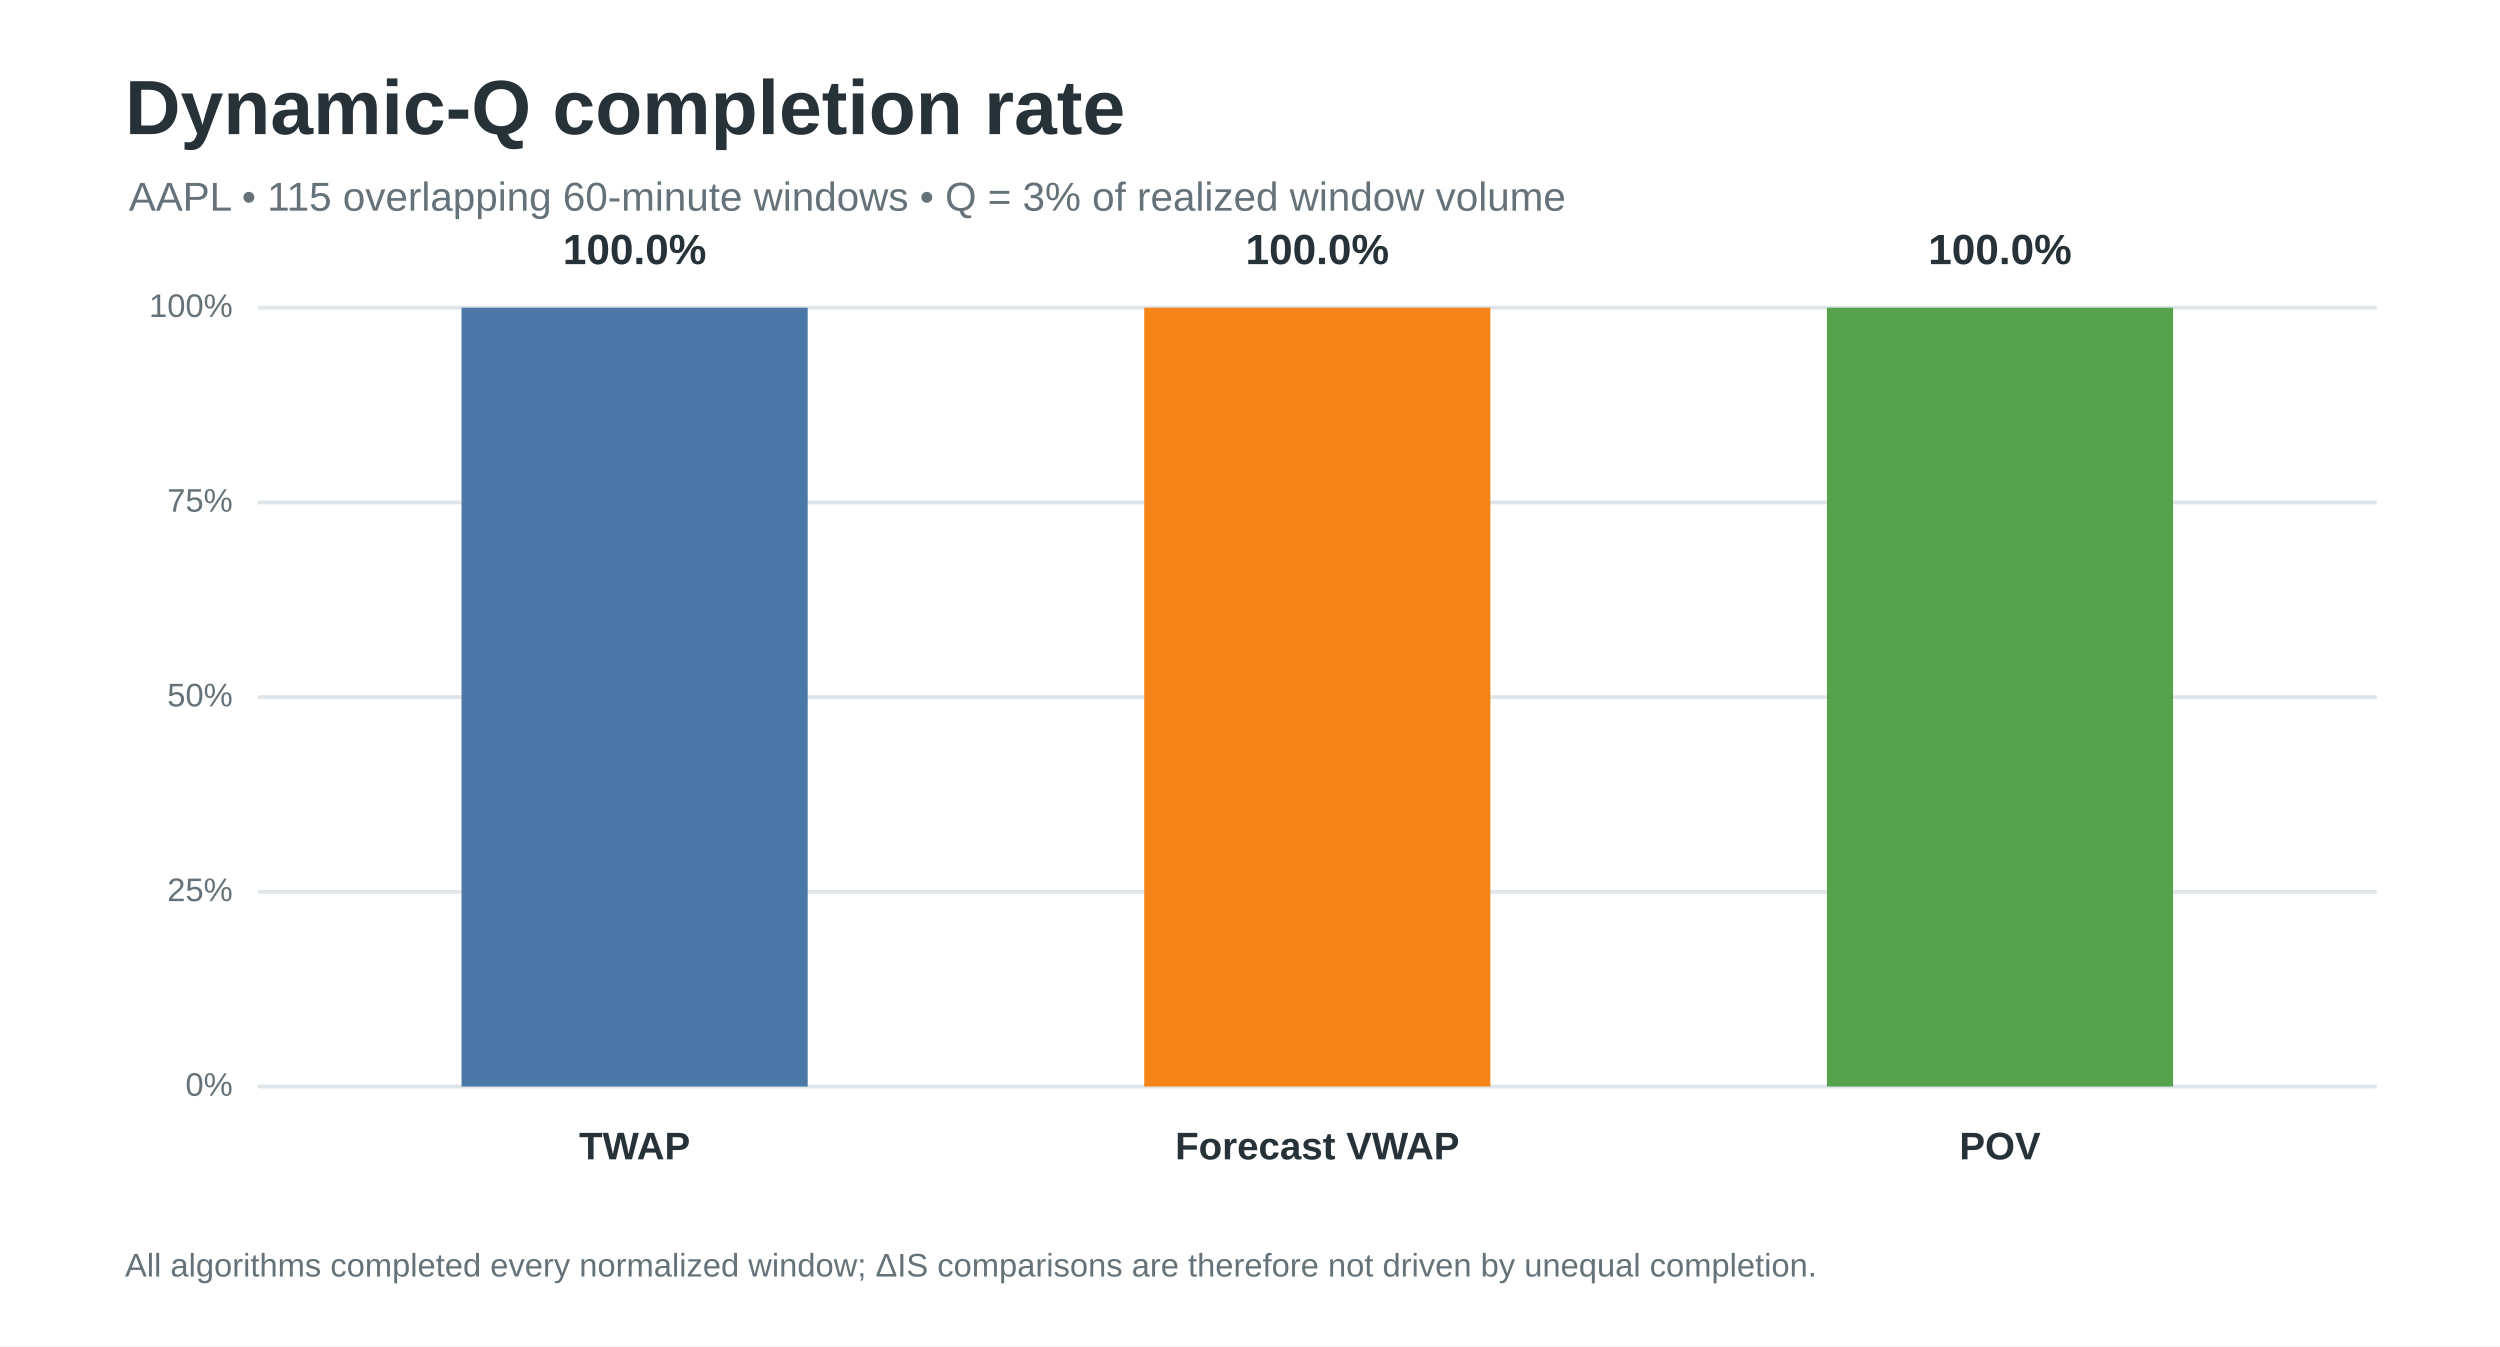
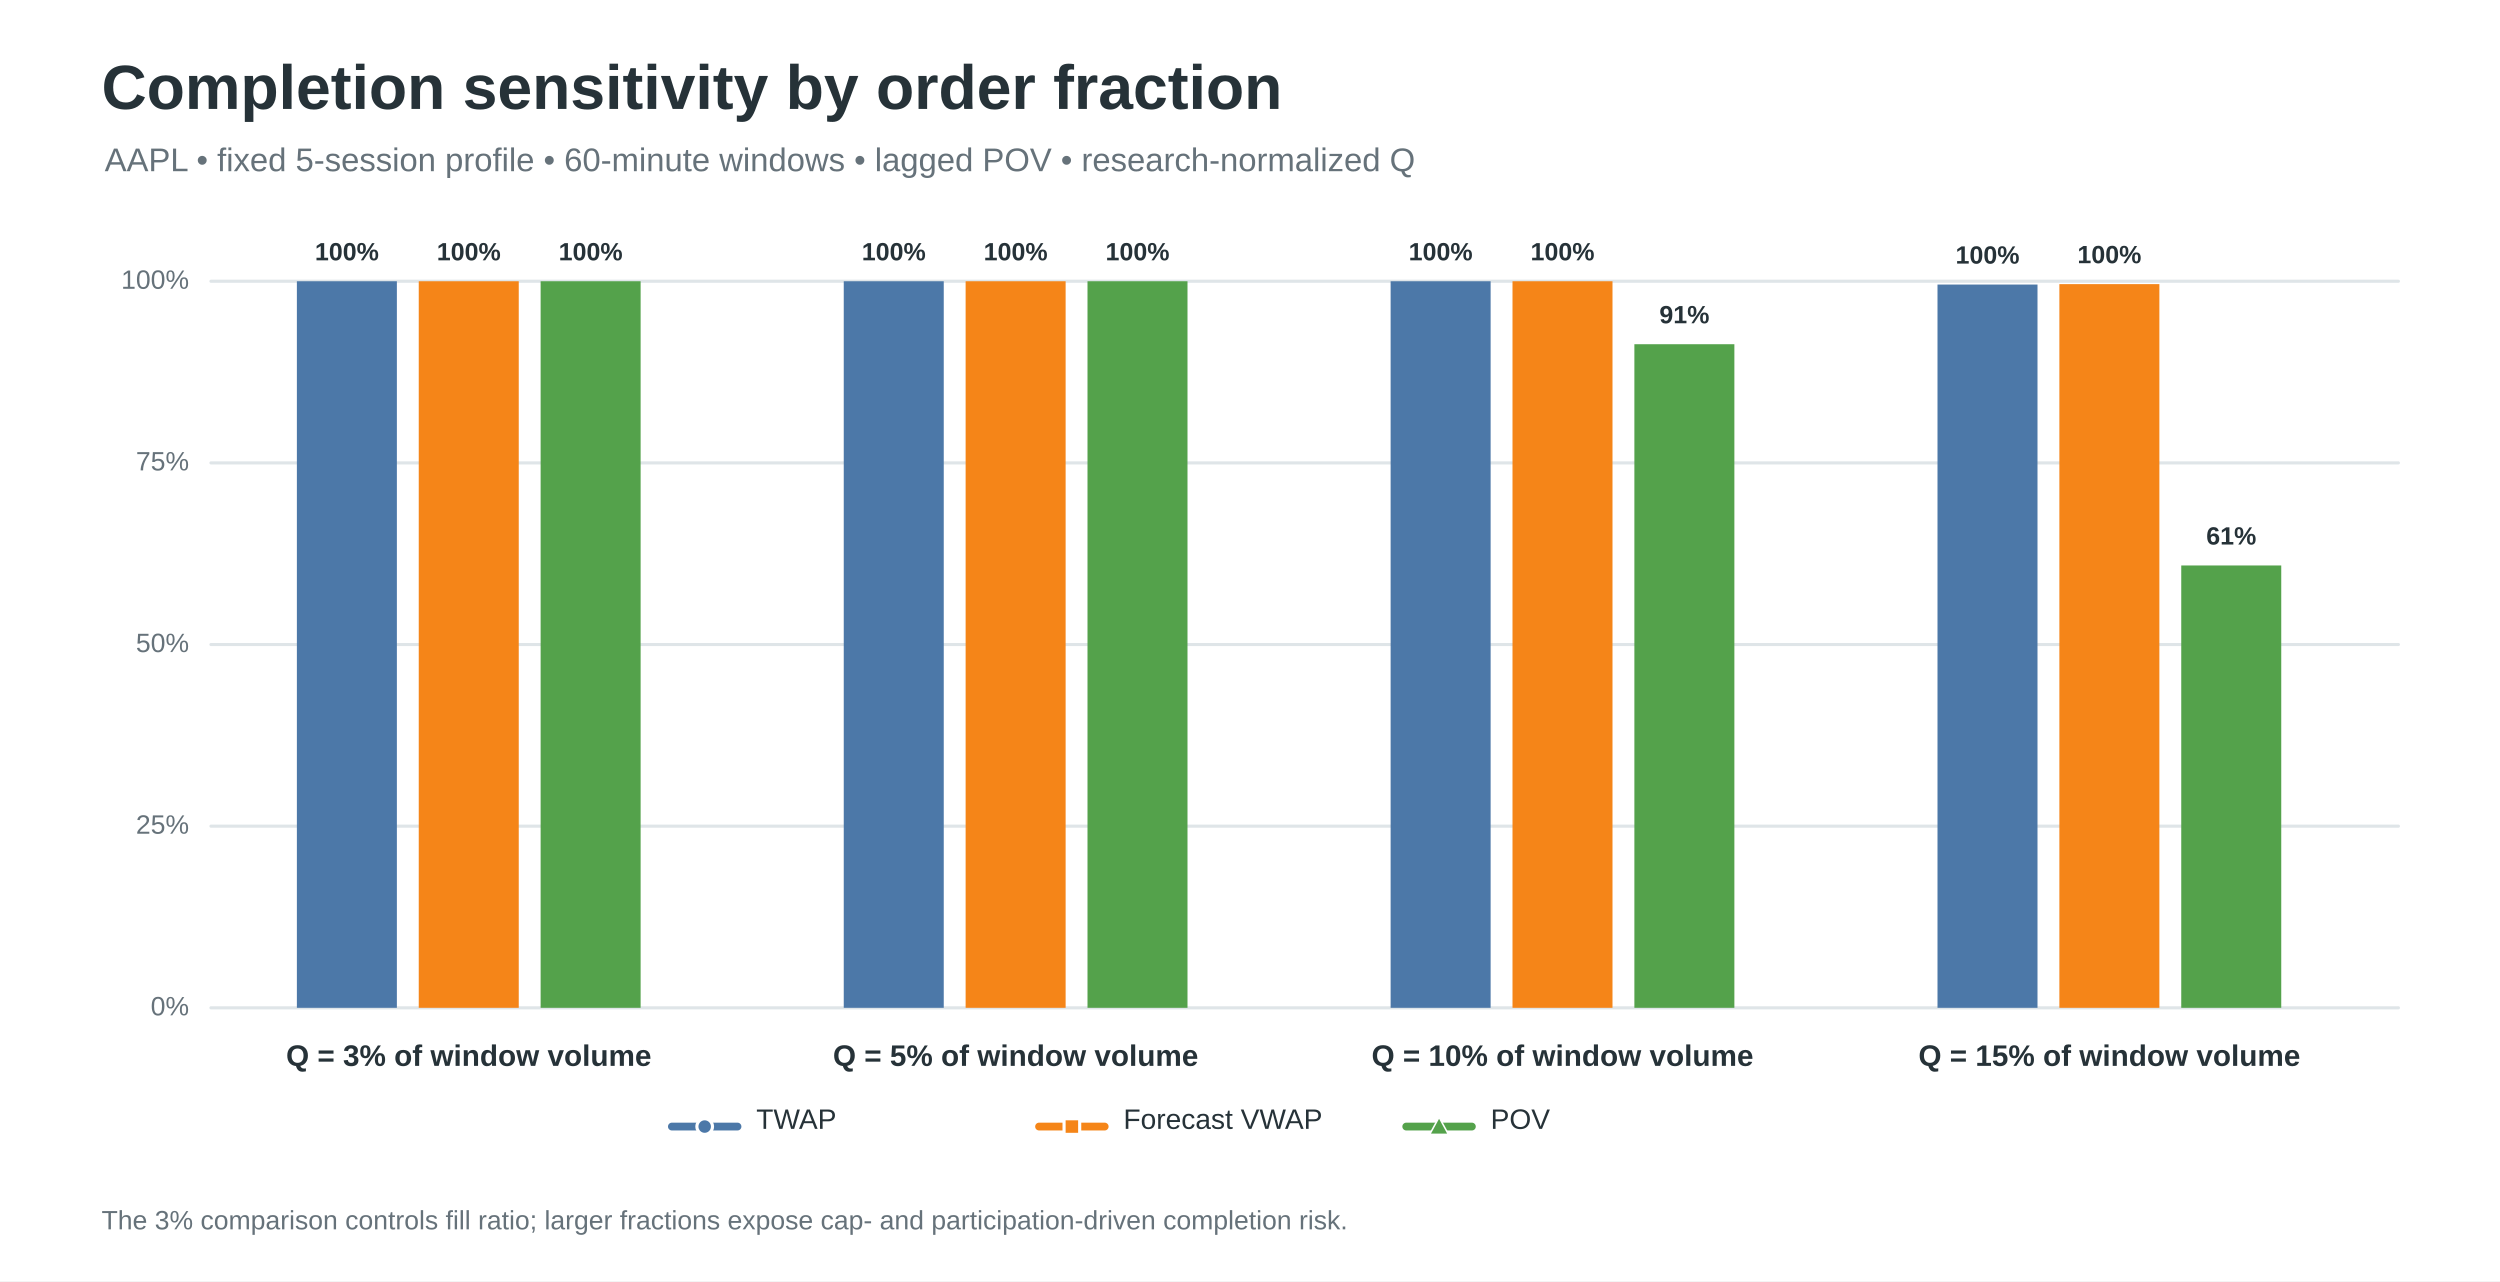
- <svg xmlns="http://www.w3.org/2000/svg" width="1300" height="700" viewBox="0 0 1300 700">
-   <rect width="1300" height="700" fill="#FFFFFF" />
-   <text x="65.00" y="42.00" fill="#263238" font-family="Arial, sans-serif" font-size="40" font-weight="700" text-anchor="start" dominant-baseline="hanging">Dynamic-Q completion rate</text>
-   <text x="67.00" y="95.00" fill="#66727A" font-family="Arial, sans-serif" font-size="21" font-weight="400" text-anchor="start" dominant-baseline="hanging">AAPL • 115 overlapping 60-minute windows • Q = 3% of realized window volume</text>
-   <line x1="135.00" y1="565.00" x2="1235.00" y2="565.00" stroke="#DFE5E8" stroke-width="2" stroke-linecap="round" />
-   <text x="121.00" y="565.00" fill="#66727A" font-family="Arial, sans-serif" font-size="17" font-weight="400" text-anchor="end" dominant-baseline="middle">0%</text>
-   <line x1="135.00" y1="463.75" x2="1235.00" y2="463.75" stroke="#DFE5E8" stroke-width="2" stroke-linecap="round" />
-   <text x="121.00" y="463.75" fill="#66727A" font-family="Arial, sans-serif" font-size="17" font-weight="400" text-anchor="end" dominant-baseline="middle">25%</text>
-   <line x1="135.00" y1="362.50" x2="1235.00" y2="362.50" stroke="#DFE5E8" stroke-width="2" stroke-linecap="round" />
-   <text x="121.00" y="362.50" fill="#66727A" font-family="Arial, sans-serif" font-size="17" font-weight="400" text-anchor="end" dominant-baseline="middle">50%</text>
-   <line x1="135.00" y1="261.25" x2="1235.00" y2="261.25" stroke="#DFE5E8" stroke-width="2" stroke-linecap="round" />
-   <text x="121.00" y="261.25" fill="#66727A" font-family="Arial, sans-serif" font-size="17" font-weight="400" text-anchor="end" dominant-baseline="middle">75%</text>
-   <line x1="135.00" y1="160.00" x2="1235.00" y2="160.00" stroke="#DFE5E8" stroke-width="2" stroke-linecap="round" />
-   <text x="121.00" y="160.00" fill="#66727A" font-family="Arial, sans-serif" font-size="17" font-weight="400" text-anchor="end" dominant-baseline="middle">100%</text>
-   <rect x="240.00" y="160.00" width="180.00" height="405.00" fill="#4C78A8" />
-   <text x="330.00" y="142.00" fill="#263238" font-family="Arial, sans-serif" font-size="22" font-weight="700" text-anchor="middle" dominant-baseline="text-after-edge">100.0%</text>
-   <text x="330.00" y="589.00" fill="#263238" font-family="Arial, sans-serif" font-size="20" font-weight="700" text-anchor="middle" dominant-baseline="hanging">TWAP</text>
-   <rect x="595.00" y="160.00" width="180.00" height="405.00" fill="#F58518" />
-   <text x="685.00" y="142.00" fill="#263238" font-family="Arial, sans-serif" font-size="22" font-weight="700" text-anchor="middle" dominant-baseline="text-after-edge">100.0%</text>
-   <text x="685.00" y="589.00" fill="#263238" font-family="Arial, sans-serif" font-size="20" font-weight="700" text-anchor="middle" dominant-baseline="hanging">Forecast VWAP</text>
-   <rect x="950.00" y="160.00" width="180.00" height="405.00" fill="#54A24B" />
-   <text x="1040.00" y="142.00" fill="#263238" font-family="Arial, sans-serif" font-size="22" font-weight="700" text-anchor="middle" dominant-baseline="text-after-edge">100.0%</text>
-   <text x="1040.00" y="589.00" fill="#263238" font-family="Arial, sans-serif" font-size="20" font-weight="700" text-anchor="middle" dominant-baseline="hanging">POV</text>
-   <text x="65.00" y="652.00" fill="#66727A" font-family="Arial, sans-serif" font-size="17" font-weight="400" text-anchor="start" dominant-baseline="hanging">All algorithms completed every normalized window; ΔIS comparisons are therefore not driven by unequal completion.</text>
+ <svg xmlns="http://www.w3.org/2000/svg" width="1600" height="820" viewBox="0 0 1600 820">
+   <rect width="1600" height="820" fill="#FFFFFF" />
+   <text x="65.00" y="42.00" fill="#263238" font-family="Arial, sans-serif" font-size="40" font-weight="700" text-anchor="start" dominant-baseline="hanging">Completion sensitivity by order fraction</text>
+   <text x="67.00" y="95.00" fill="#66727A" font-family="Arial, sans-serif" font-size="21" font-weight="400" text-anchor="start" dominant-baseline="hanging">AAPL • fixed 5-session profile • 60-minute windows • lagged POV • research-normalized Q</text>
+   <line x1="135.00" y1="645.00" x2="1535.00" y2="645.00" stroke="#DFE5E8" stroke-width="2" stroke-linecap="round" />
+   <text x="121.00" y="645.00" fill="#66727A" font-family="Arial, sans-serif" font-size="17" font-weight="400" text-anchor="end" dominant-baseline="middle">0%</text>
+   <line x1="135.00" y1="528.75" x2="1535.00" y2="528.75" stroke="#DFE5E8" stroke-width="2" stroke-linecap="round" />
+   <text x="121.00" y="528.75" fill="#66727A" font-family="Arial, sans-serif" font-size="17" font-weight="400" text-anchor="end" dominant-baseline="middle">25%</text>
+   <line x1="135.00" y1="412.50" x2="1535.00" y2="412.50" stroke="#DFE5E8" stroke-width="2" stroke-linecap="round" />
+   <text x="121.00" y="412.50" fill="#66727A" font-family="Arial, sans-serif" font-size="17" font-weight="400" text-anchor="end" dominant-baseline="middle">50%</text>
+   <line x1="135.00" y1="296.25" x2="1535.00" y2="296.25" stroke="#DFE5E8" stroke-width="2" stroke-linecap="round" />
+   <text x="121.00" y="296.25" fill="#66727A" font-family="Arial, sans-serif" font-size="17" font-weight="400" text-anchor="end" dominant-baseline="middle">75%</text>
+   <line x1="135.00" y1="180.00" x2="1535.00" y2="180.00" stroke="#DFE5E8" stroke-width="2" stroke-linecap="round" />
+   <text x="121.00" y="180.00" fill="#66727A" font-family="Arial, sans-serif" font-size="17" font-weight="400" text-anchor="end" dominant-baseline="middle">100%</text>
+   <rect x="190.00" y="180.00" width="64.00" height="465.00" fill="#4C78A8" />
+   <text x="222.00" y="170.00" fill="#263238" font-family="Arial, sans-serif" font-size="16" font-weight="700" text-anchor="middle" dominant-baseline="text-after-edge">100%</text>
+   <rect x="268.00" y="180.00" width="64.00" height="465.00" fill="#F58518" />
+   <text x="300.00" y="170.00" fill="#263238" font-family="Arial, sans-serif" font-size="16" font-weight="700" text-anchor="middle" dominant-baseline="text-after-edge">100%</text>
+   <rect x="346.00" y="180.00" width="64.00" height="465.00" fill="#54A24B" />
+   <text x="378.00" y="170.00" fill="#263238" font-family="Arial, sans-serif" font-size="16" font-weight="700" text-anchor="middle" dominant-baseline="text-after-edge">100%</text>
+   <text x="300.00" y="669.00" fill="#263238" font-family="Arial, sans-serif" font-size="19" font-weight="700" text-anchor="middle" dominant-baseline="hanging">Q = 3% of window volume</text>
+   <rect x="540.00" y="180.00" width="64.00" height="465.00" fill="#4C78A8" />
+   <text x="572.00" y="170.00" fill="#263238" font-family="Arial, sans-serif" font-size="16" font-weight="700" text-anchor="middle" dominant-baseline="text-after-edge">100%</text>
+   <rect x="618.00" y="180.00" width="64.00" height="465.00" fill="#F58518" />
+   <text x="650.00" y="170.00" fill="#263238" font-family="Arial, sans-serif" font-size="16" font-weight="700" text-anchor="middle" dominant-baseline="text-after-edge">100%</text>
+   <rect x="696.00" y="180.00" width="64.00" height="465.00" fill="#54A24B" />
+   <text x="728.00" y="170.00" fill="#263238" font-family="Arial, sans-serif" font-size="16" font-weight="700" text-anchor="middle" dominant-baseline="text-after-edge">100%</text>
+   <text x="650.00" y="669.00" fill="#263238" font-family="Arial, sans-serif" font-size="19" font-weight="700" text-anchor="middle" dominant-baseline="hanging">Q = 5% of window volume</text>
+   <rect x="890.00" y="180.00" width="64.00" height="465.00" fill="#4C78A8" />
+   <text x="922.00" y="170.00" fill="#263238" font-family="Arial, sans-serif" font-size="16" font-weight="700" text-anchor="middle" dominant-baseline="text-after-edge">100%</text>
+   <rect x="968.00" y="180.00" width="64.00" height="465.00" fill="#F58518" />
+   <text x="1000.00" y="170.00" fill="#263238" font-family="Arial, sans-serif" font-size="16" font-weight="700" text-anchor="middle" dominant-baseline="text-after-edge">100%</text>
+   <rect x="1046.00" y="220.30" width="64.00" height="424.70" fill="#54A24B" />
+   <text x="1078.00" y="210.30" fill="#263238" font-family="Arial, sans-serif" font-size="16" font-weight="700" text-anchor="middle" dominant-baseline="text-after-edge">91%</text>
+   <text x="1000.00" y="669.00" fill="#263238" font-family="Arial, sans-serif" font-size="19" font-weight="700" text-anchor="middle" dominant-baseline="hanging">Q = 10% of window volume</text>
+   <rect x="1240.00" y="182.11" width="64.00" height="462.89" fill="#4C78A8" />
+   <text x="1272.00" y="172.11" fill="#263238" font-family="Arial, sans-serif" font-size="16" font-weight="700" text-anchor="middle" dominant-baseline="text-after-edge">100%</text>
+   <rect x="1318.00" y="181.84" width="64.00" height="463.16" fill="#F58518" />
+   <text x="1350.00" y="171.84" fill="#263238" font-family="Arial, sans-serif" font-size="16" font-weight="700" text-anchor="middle" dominant-baseline="text-after-edge">100%</text>
+   <rect x="1396.00" y="361.90" width="64.00" height="283.10" fill="#54A24B" />
+   <text x="1428.00" y="351.90" fill="#263238" font-family="Arial, sans-serif" font-size="16" font-weight="700" text-anchor="middle" dominant-baseline="text-after-edge">61%</text>
+   <text x="1350.00" y="669.00" fill="#263238" font-family="Arial, sans-serif" font-size="19" font-weight="700" text-anchor="middle" dominant-baseline="hanging">Q = 15% of window volume</text>
+   <line x1="430.00" y1="721.00" x2="472.00" y2="721.00" stroke="#4C78A8" stroke-width="5" stroke-linecap="round" />
+   <circle cx="451.00" cy="721.00" r="5.00" fill="#4C78A8" stroke="#FFFFFF" stroke-width="2" />
+   <text x="484.00" y="710.00" fill="#263238" font-family="Arial, sans-serif" font-size="18" font-weight="400" text-anchor="start" dominant-baseline="hanging">TWAP</text>
+   <line x1="665.00" y1="721.00" x2="707.00" y2="721.00" stroke="#F58518" stroke-width="5" stroke-linecap="round" />
+   <rect x="681.00" y="716.00" width="10.00" height="10.00" fill="#F58518" stroke="#FFFFFF" stroke-width="2" />
+   <text x="719.00" y="710.00" fill="#263238" font-family="Arial, sans-serif" font-size="18" font-weight="400" text-anchor="start" dominant-baseline="hanging">Forecast VWAP</text>
+   <line x1="900.00" y1="721.00" x2="942.00" y2="721.00" stroke="#54A24B" stroke-width="5" stroke-linecap="round" />
+   <polygon points="921.00,715.00 915.00,726.00 927.00,726.00" fill="#54A24B" stroke="#FFFFFF" stroke-width="1" />
+   <text x="954.00" y="710.00" fill="#263238" font-family="Arial, sans-serif" font-size="18" font-weight="400" text-anchor="start" dominant-baseline="hanging">POV</text>
+   <text x="65.00" y="775.00" fill="#66727A" font-family="Arial, sans-serif" font-size="17" font-weight="400" text-anchor="start" dominant-baseline="hanging">The 3% comparison controls fill ratio; larger fractions expose cap- and participation-driven completion risk.</text>
</svg>
